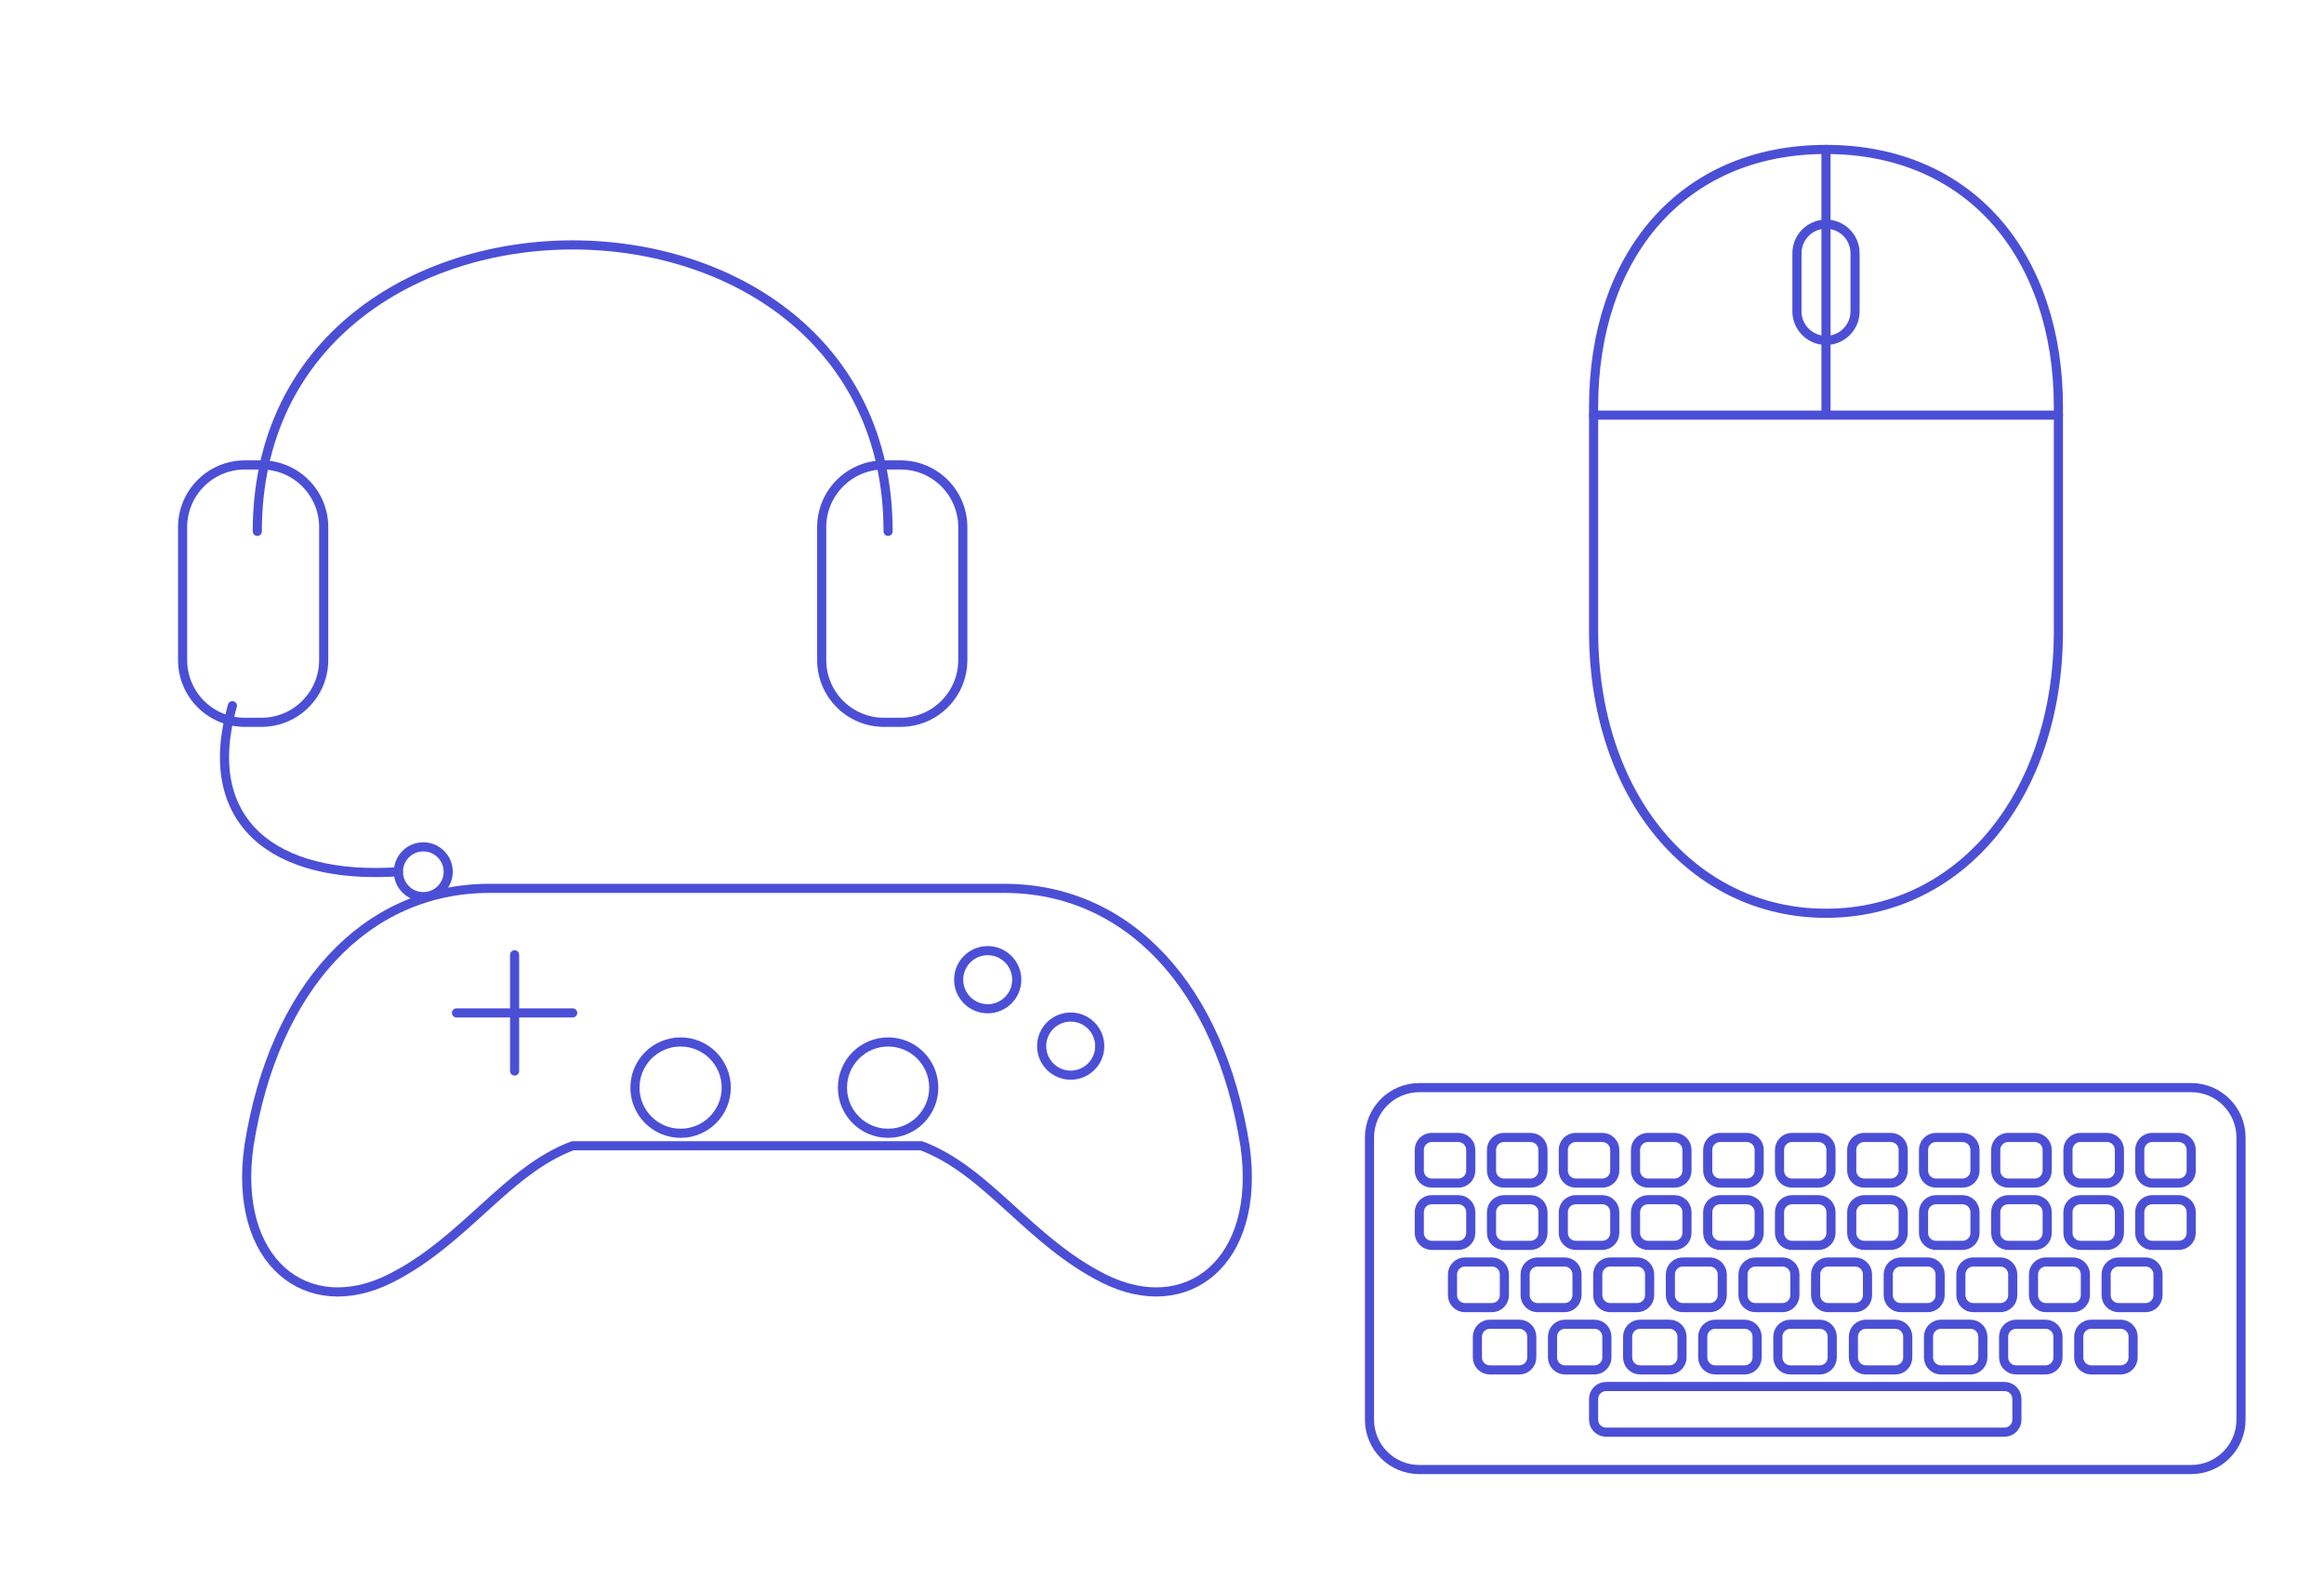
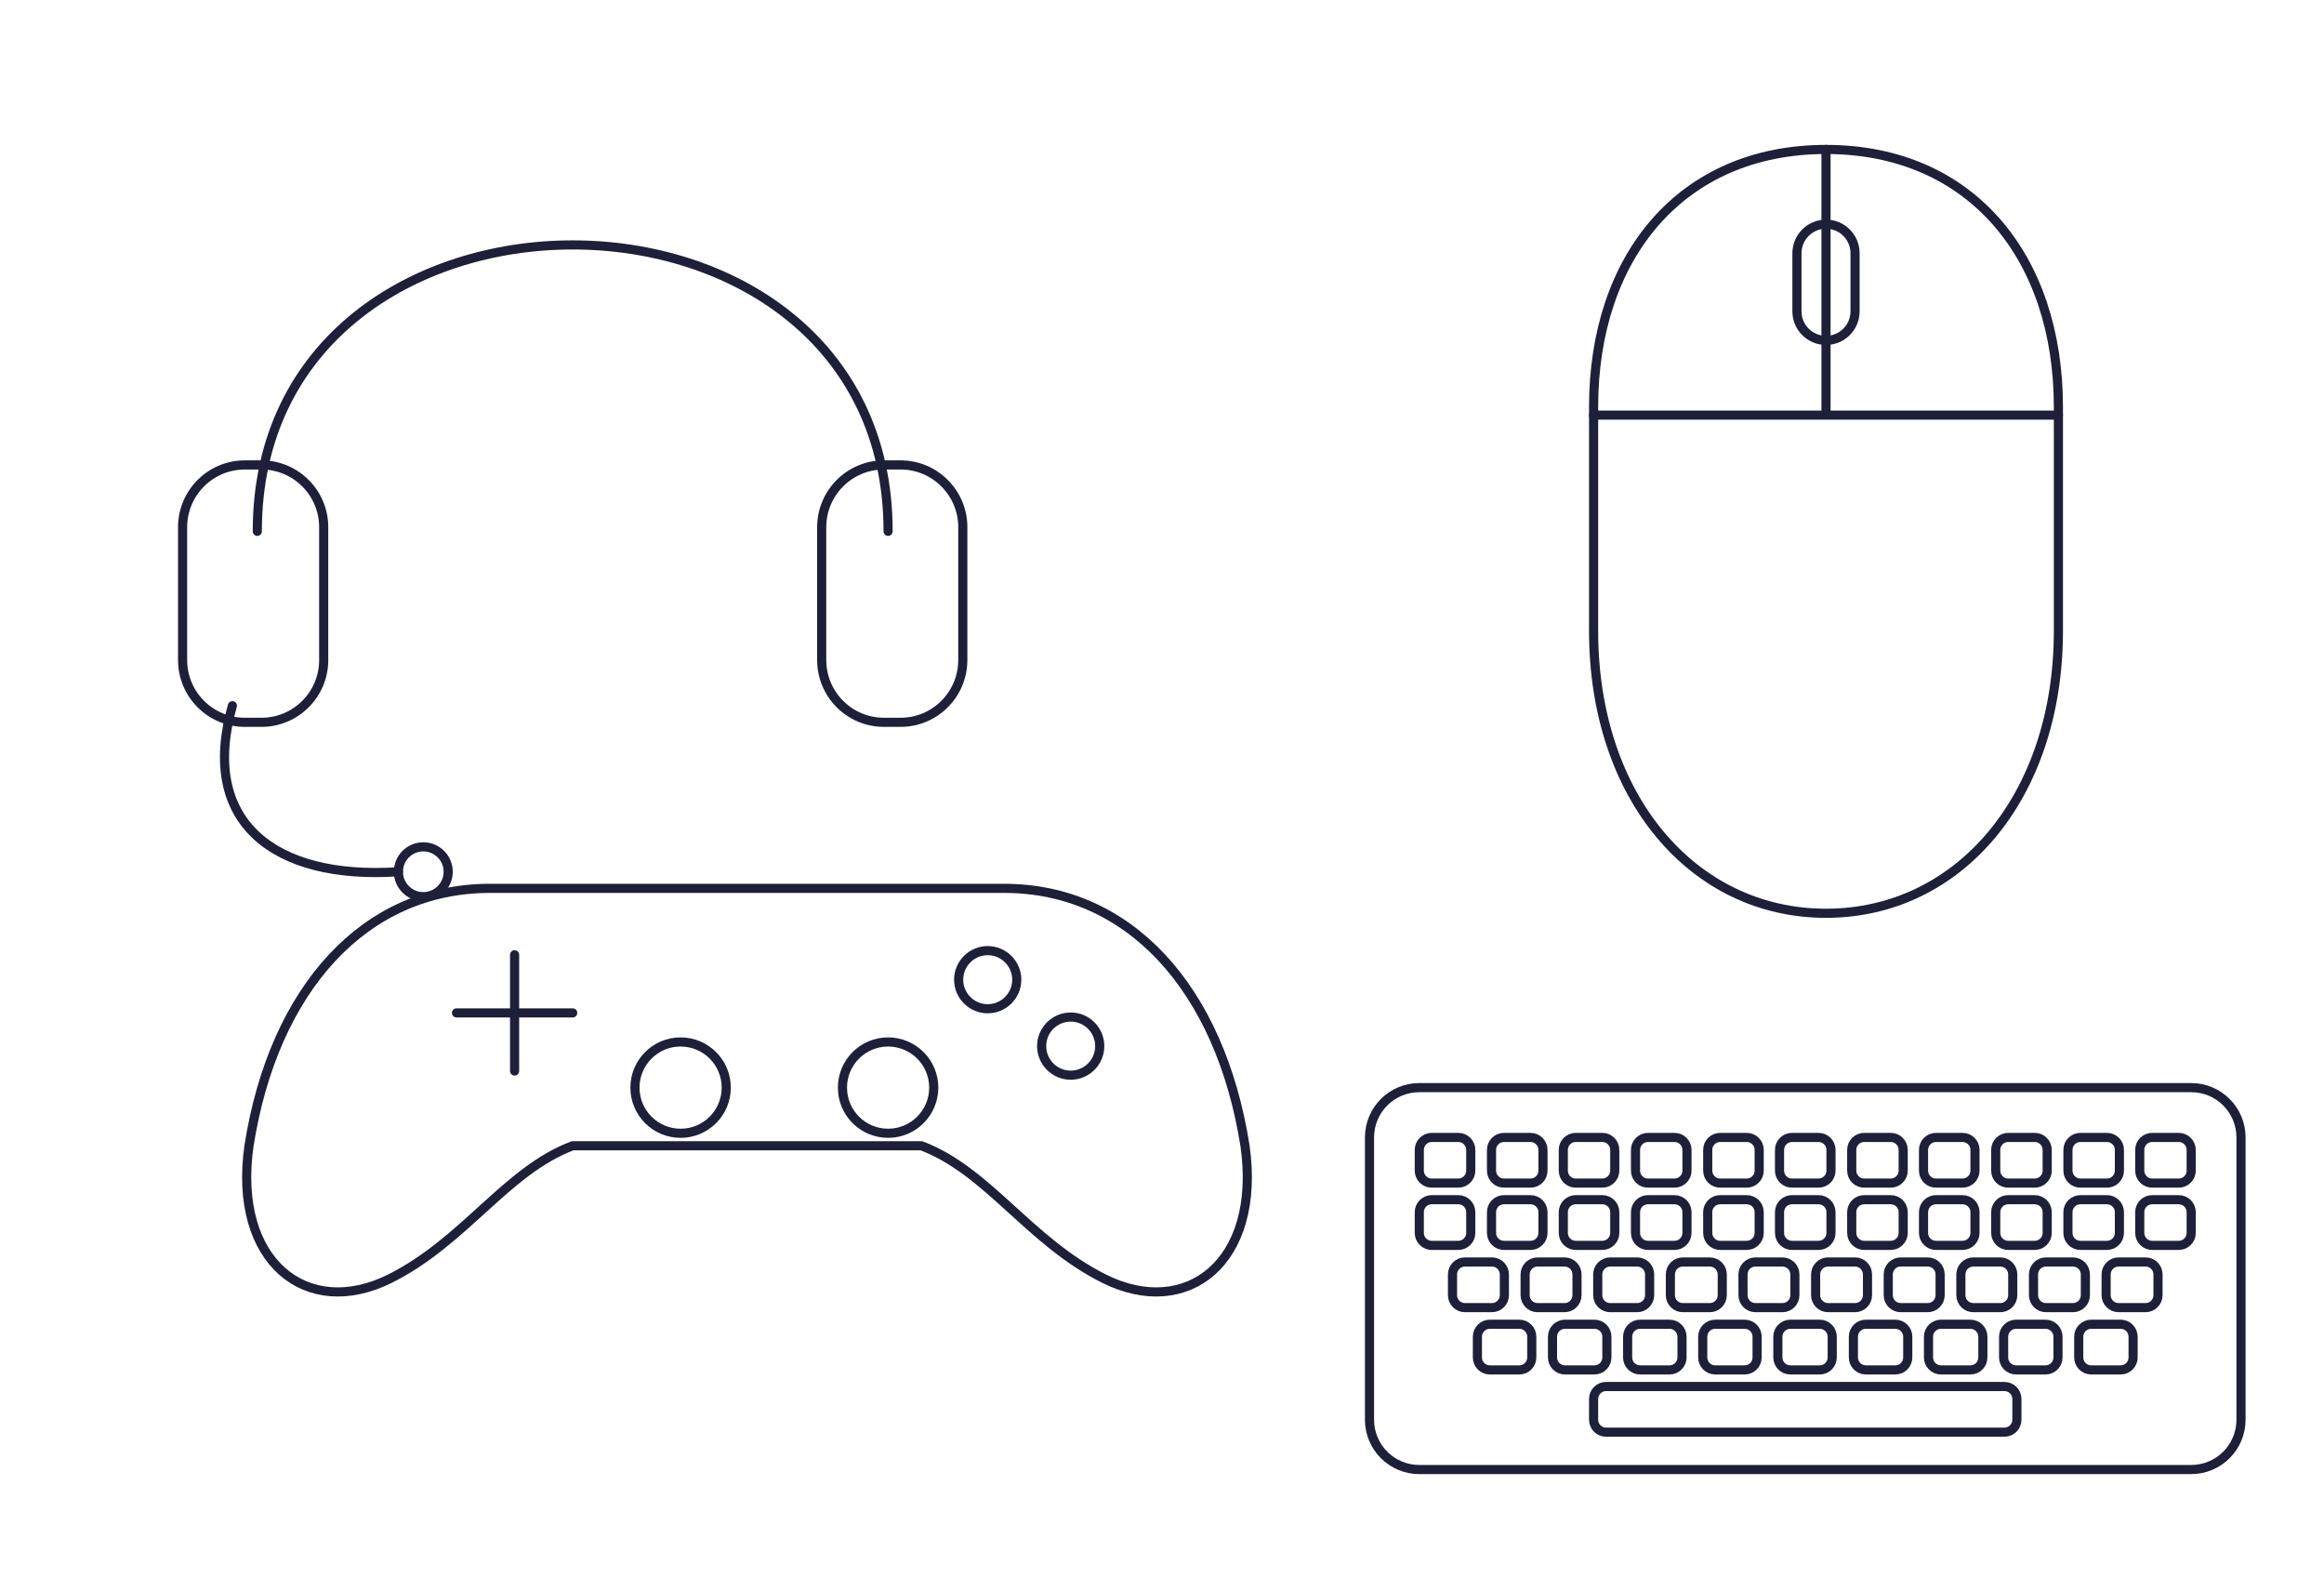
- <svg xmlns="http://www.w3.org/2000/svg" viewBox="0 0 560 380" fill="none" stroke="#4b4fd6" stroke-width="2.2" stroke-linecap="round" stroke-linejoin="round">
+ <svg xmlns="http://www.w3.org/2000/svg" viewBox="0 0 560 380" fill="none" stroke="#1d2038" stroke-width="2.2" stroke-linecap="round" stroke-linejoin="round">
  <g>
    <path d="M62 128C62 36 214 36 214 128" />
    <rect x="44" y="112" width="34" height="62" rx="15" />
    <rect x="198" y="112" width="34" height="62" rx="15" />
    <path d="M56 170C48 198 66 212 96 210" />
    <circle cx="102" cy="210" r="6" />
  </g>
  <g>
    <path d="M440 36C405 36 384 62 384 98V152C384 192 408 220 440 220C472 220 496 192 496 152V98C496 62 475 36 440 36Z" />
    <path d="M440 36V100M384 100H496" />
    <rect x="433" y="54" width="14" height="28" rx="7" />
  </g>
  <g>
    <path d="M118 214C88 214 66 238 60 276C56 304 74 318 94 308C112 299 122 282 138 276H222C238 282 248 299 266 308C286 318 304 304 300 276C294 238 272 214 242 214Z" />
    <path d="M110 244H138M124 230V258" />
    <circle cx="238" cy="236" r="7" />
    <circle cx="258" cy="252" r="7" />
    <circle cx="164" cy="262" r="11" />
    <circle cx="214" cy="262" r="11" />
  </g>
  <g>
    <rect x="330" y="262" width="210" height="92" rx="12" />
    <rect x="342.0" y="274" width="12.4" height="11" rx="3" />
    <rect x="359.4" y="274" width="12.4" height="11" rx="3" />
    <rect x="376.7" y="274" width="12.4" height="11" rx="3" />
    <rect x="394.1" y="274" width="12.4" height="11" rx="3" />
    <rect x="411.5" y="274" width="12.4" height="11" rx="3" />
    <rect x="428.8" y="274" width="12.4" height="11" rx="3" />
    <rect x="446.2" y="274" width="12.4" height="11" rx="3" />
    <rect x="463.5" y="274" width="12.4" height="11" rx="3" />
    <rect x="480.9" y="274" width="12.4" height="11" rx="3" />
    <rect x="498.3" y="274" width="12.4" height="11" rx="3" />
    <rect x="515.6" y="274" width="12.4" height="11" rx="3" />
    <rect x="342.0" y="289" width="12.4" height="11" rx="3" />
    <rect x="359.4" y="289" width="12.4" height="11" rx="3" />
    <rect x="376.7" y="289" width="12.4" height="11" rx="3" />
    <rect x="394.1" y="289" width="12.4" height="11" rx="3" />
    <rect x="411.5" y="289" width="12.4" height="11" rx="3" />
    <rect x="428.8" y="289" width="12.4" height="11" rx="3" />
    <rect x="446.2" y="289" width="12.4" height="11" rx="3" />
    <rect x="463.5" y="289" width="12.4" height="11" rx="3" />
    <rect x="480.9" y="289" width="12.4" height="11" rx="3" />
    <rect x="498.3" y="289" width="12.4" height="11" rx="3" />
    <rect x="515.6" y="289" width="12.4" height="11" rx="3" />
    <rect x="350.0" y="304" width="12.5" height="11" rx="3" />
    <rect x="367.5" y="304" width="12.5" height="11" rx="3" />
    <rect x="385.0" y="304" width="12.5" height="11" rx="3" />
    <rect x="402.5" y="304" width="12.5" height="11" rx="3" />
    <rect x="420.0" y="304" width="12.5" height="11" rx="3" />
    <rect x="437.5" y="304" width="12.5" height="11" rx="3" />
    <rect x="455.0" y="304" width="12.5" height="11" rx="3" />
    <rect x="472.5" y="304" width="12.5" height="11" rx="3" />
    <rect x="490.0" y="304" width="12.5" height="11" rx="3" />
    <rect x="507.5" y="304" width="12.5" height="11" rx="3" />
    <rect x="356.0" y="319" width="13.1" height="11" rx="3" />
    <rect x="374.1" y="319" width="13.1" height="11" rx="3" />
    <rect x="392.2" y="319" width="13.1" height="11" rx="3" />
    <rect x="410.3" y="319" width="13.1" height="11" rx="3" />
    <rect x="428.4" y="319" width="13.1" height="11" rx="3" />
    <rect x="446.6" y="319" width="13.1" height="11" rx="3" />
    <rect x="464.7" y="319" width="13.1" height="11" rx="3" />
    <rect x="482.8" y="319" width="13.1" height="11" rx="3" />
    <rect x="500.9" y="319" width="13.1" height="11" rx="3" />
    <rect x="384" y="334" width="102" height="11" rx="3" />
  </g>
</svg>
